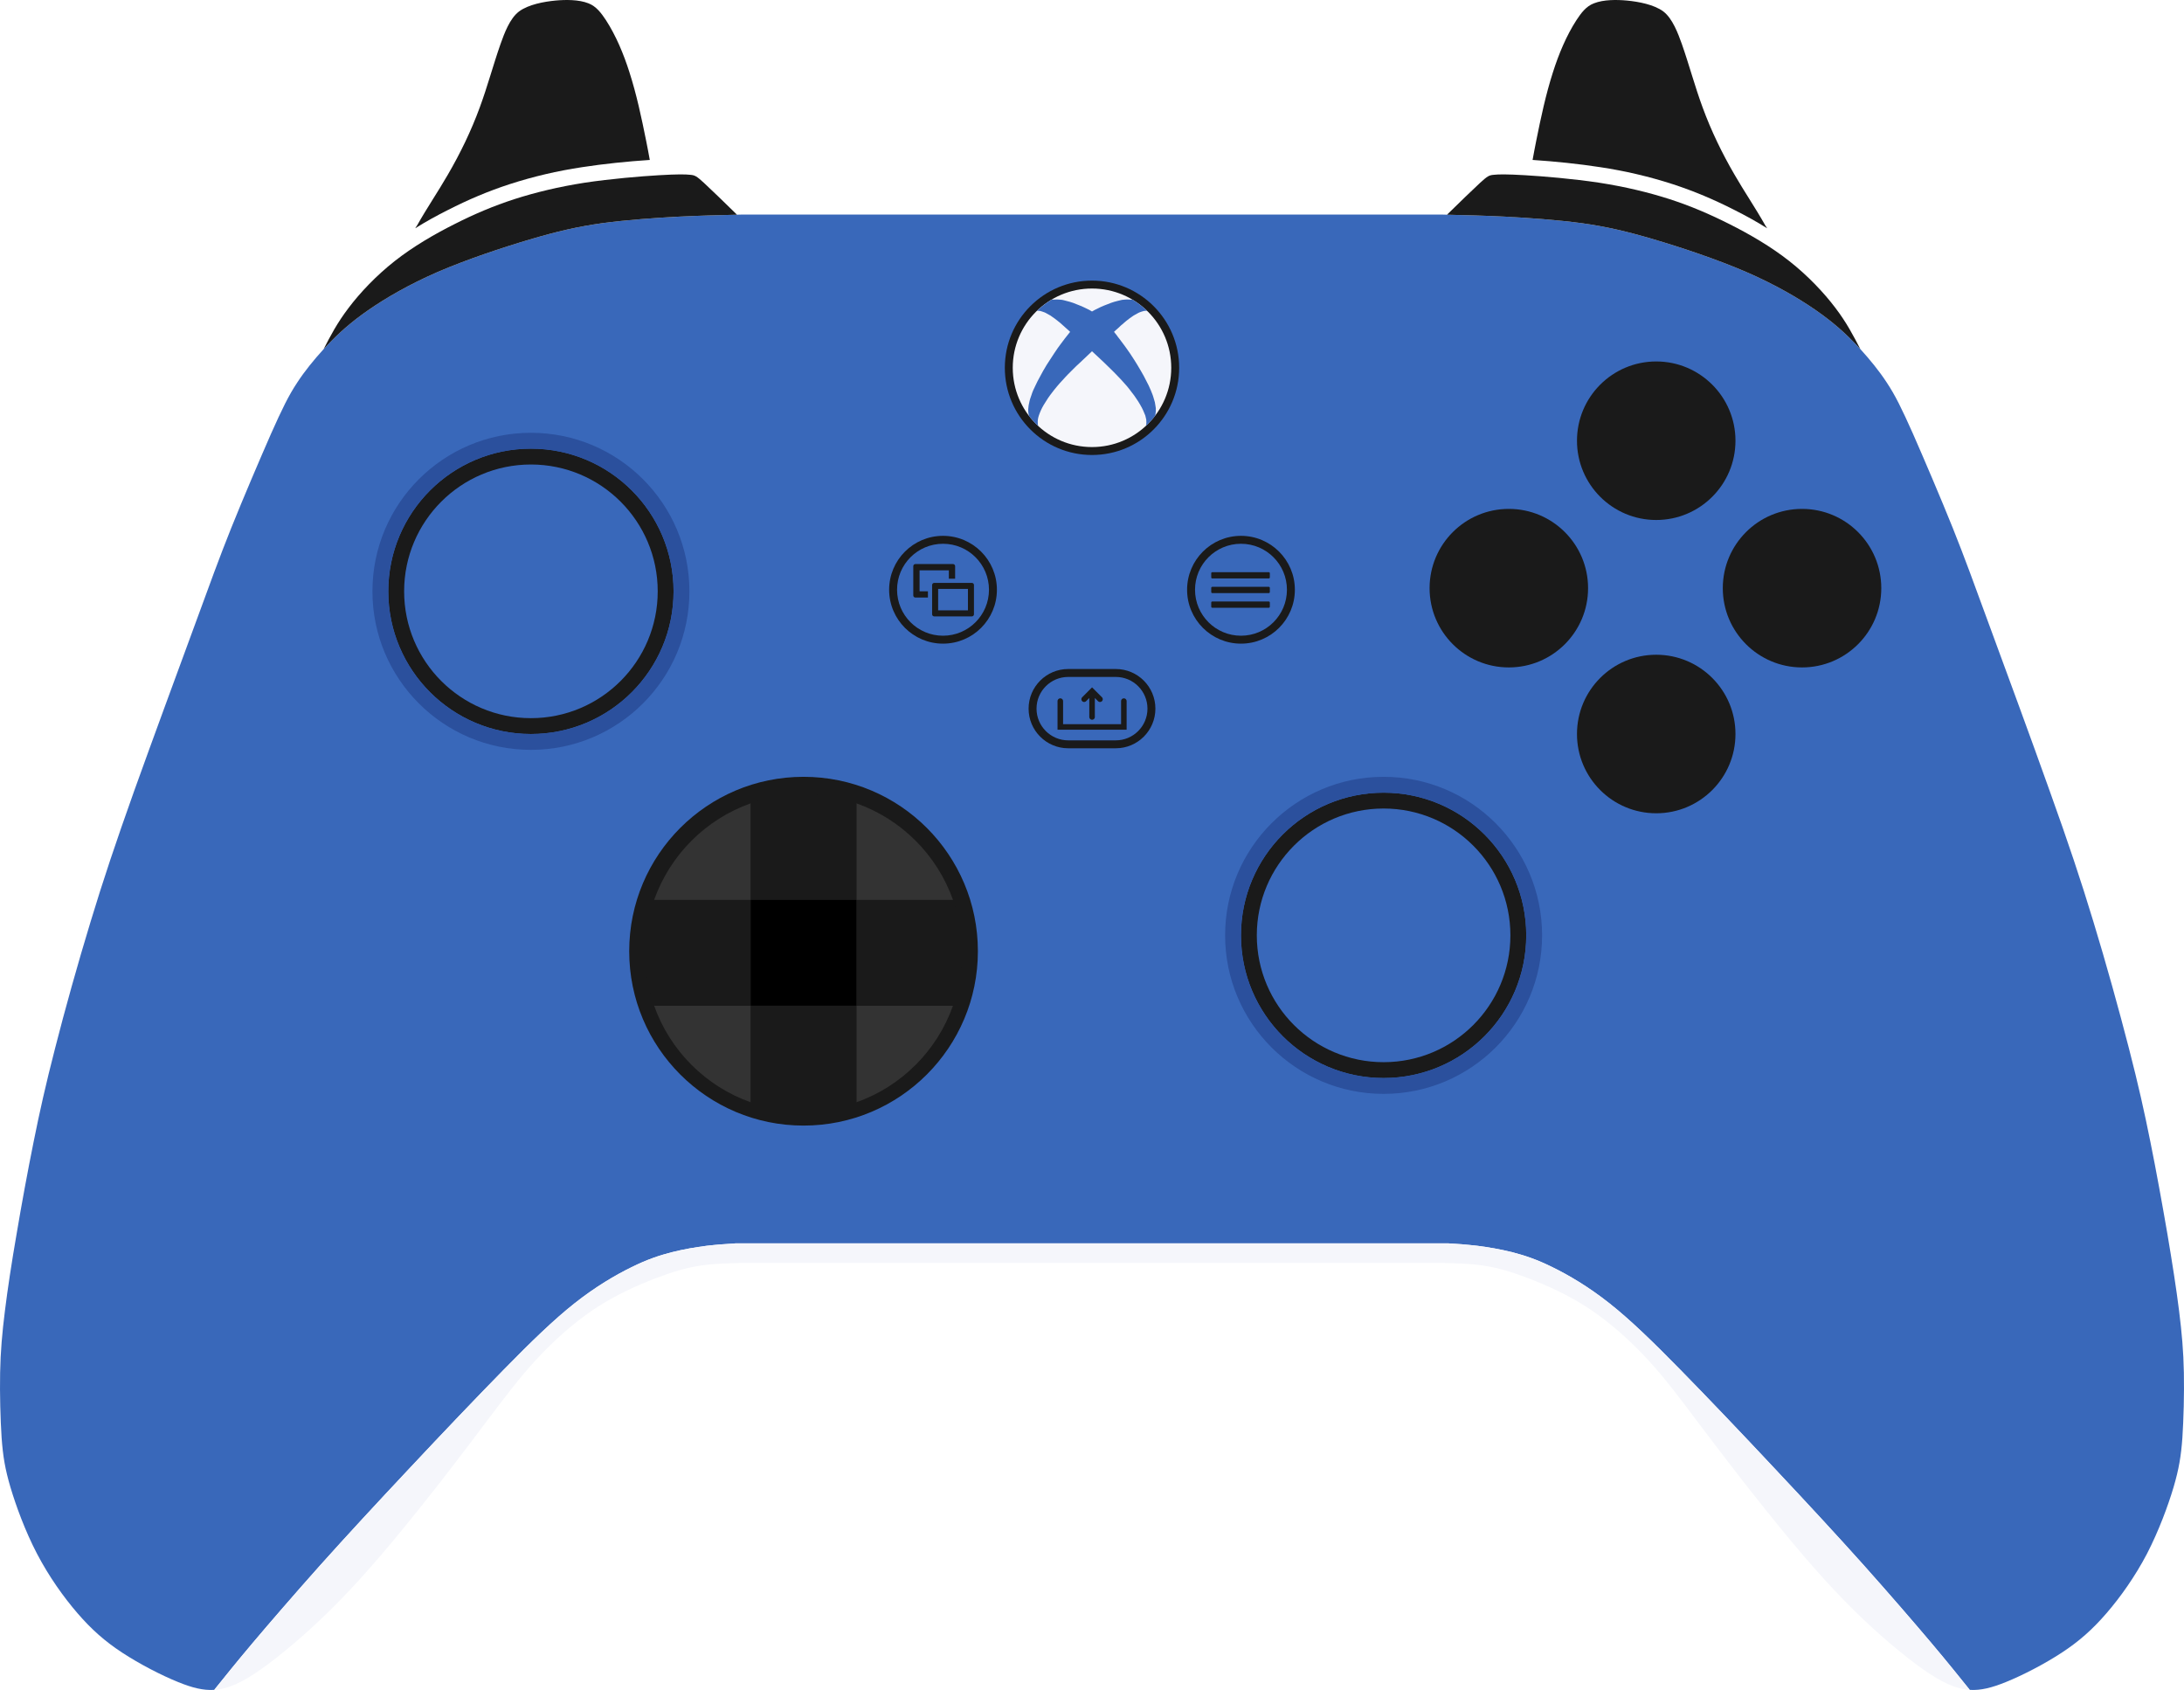
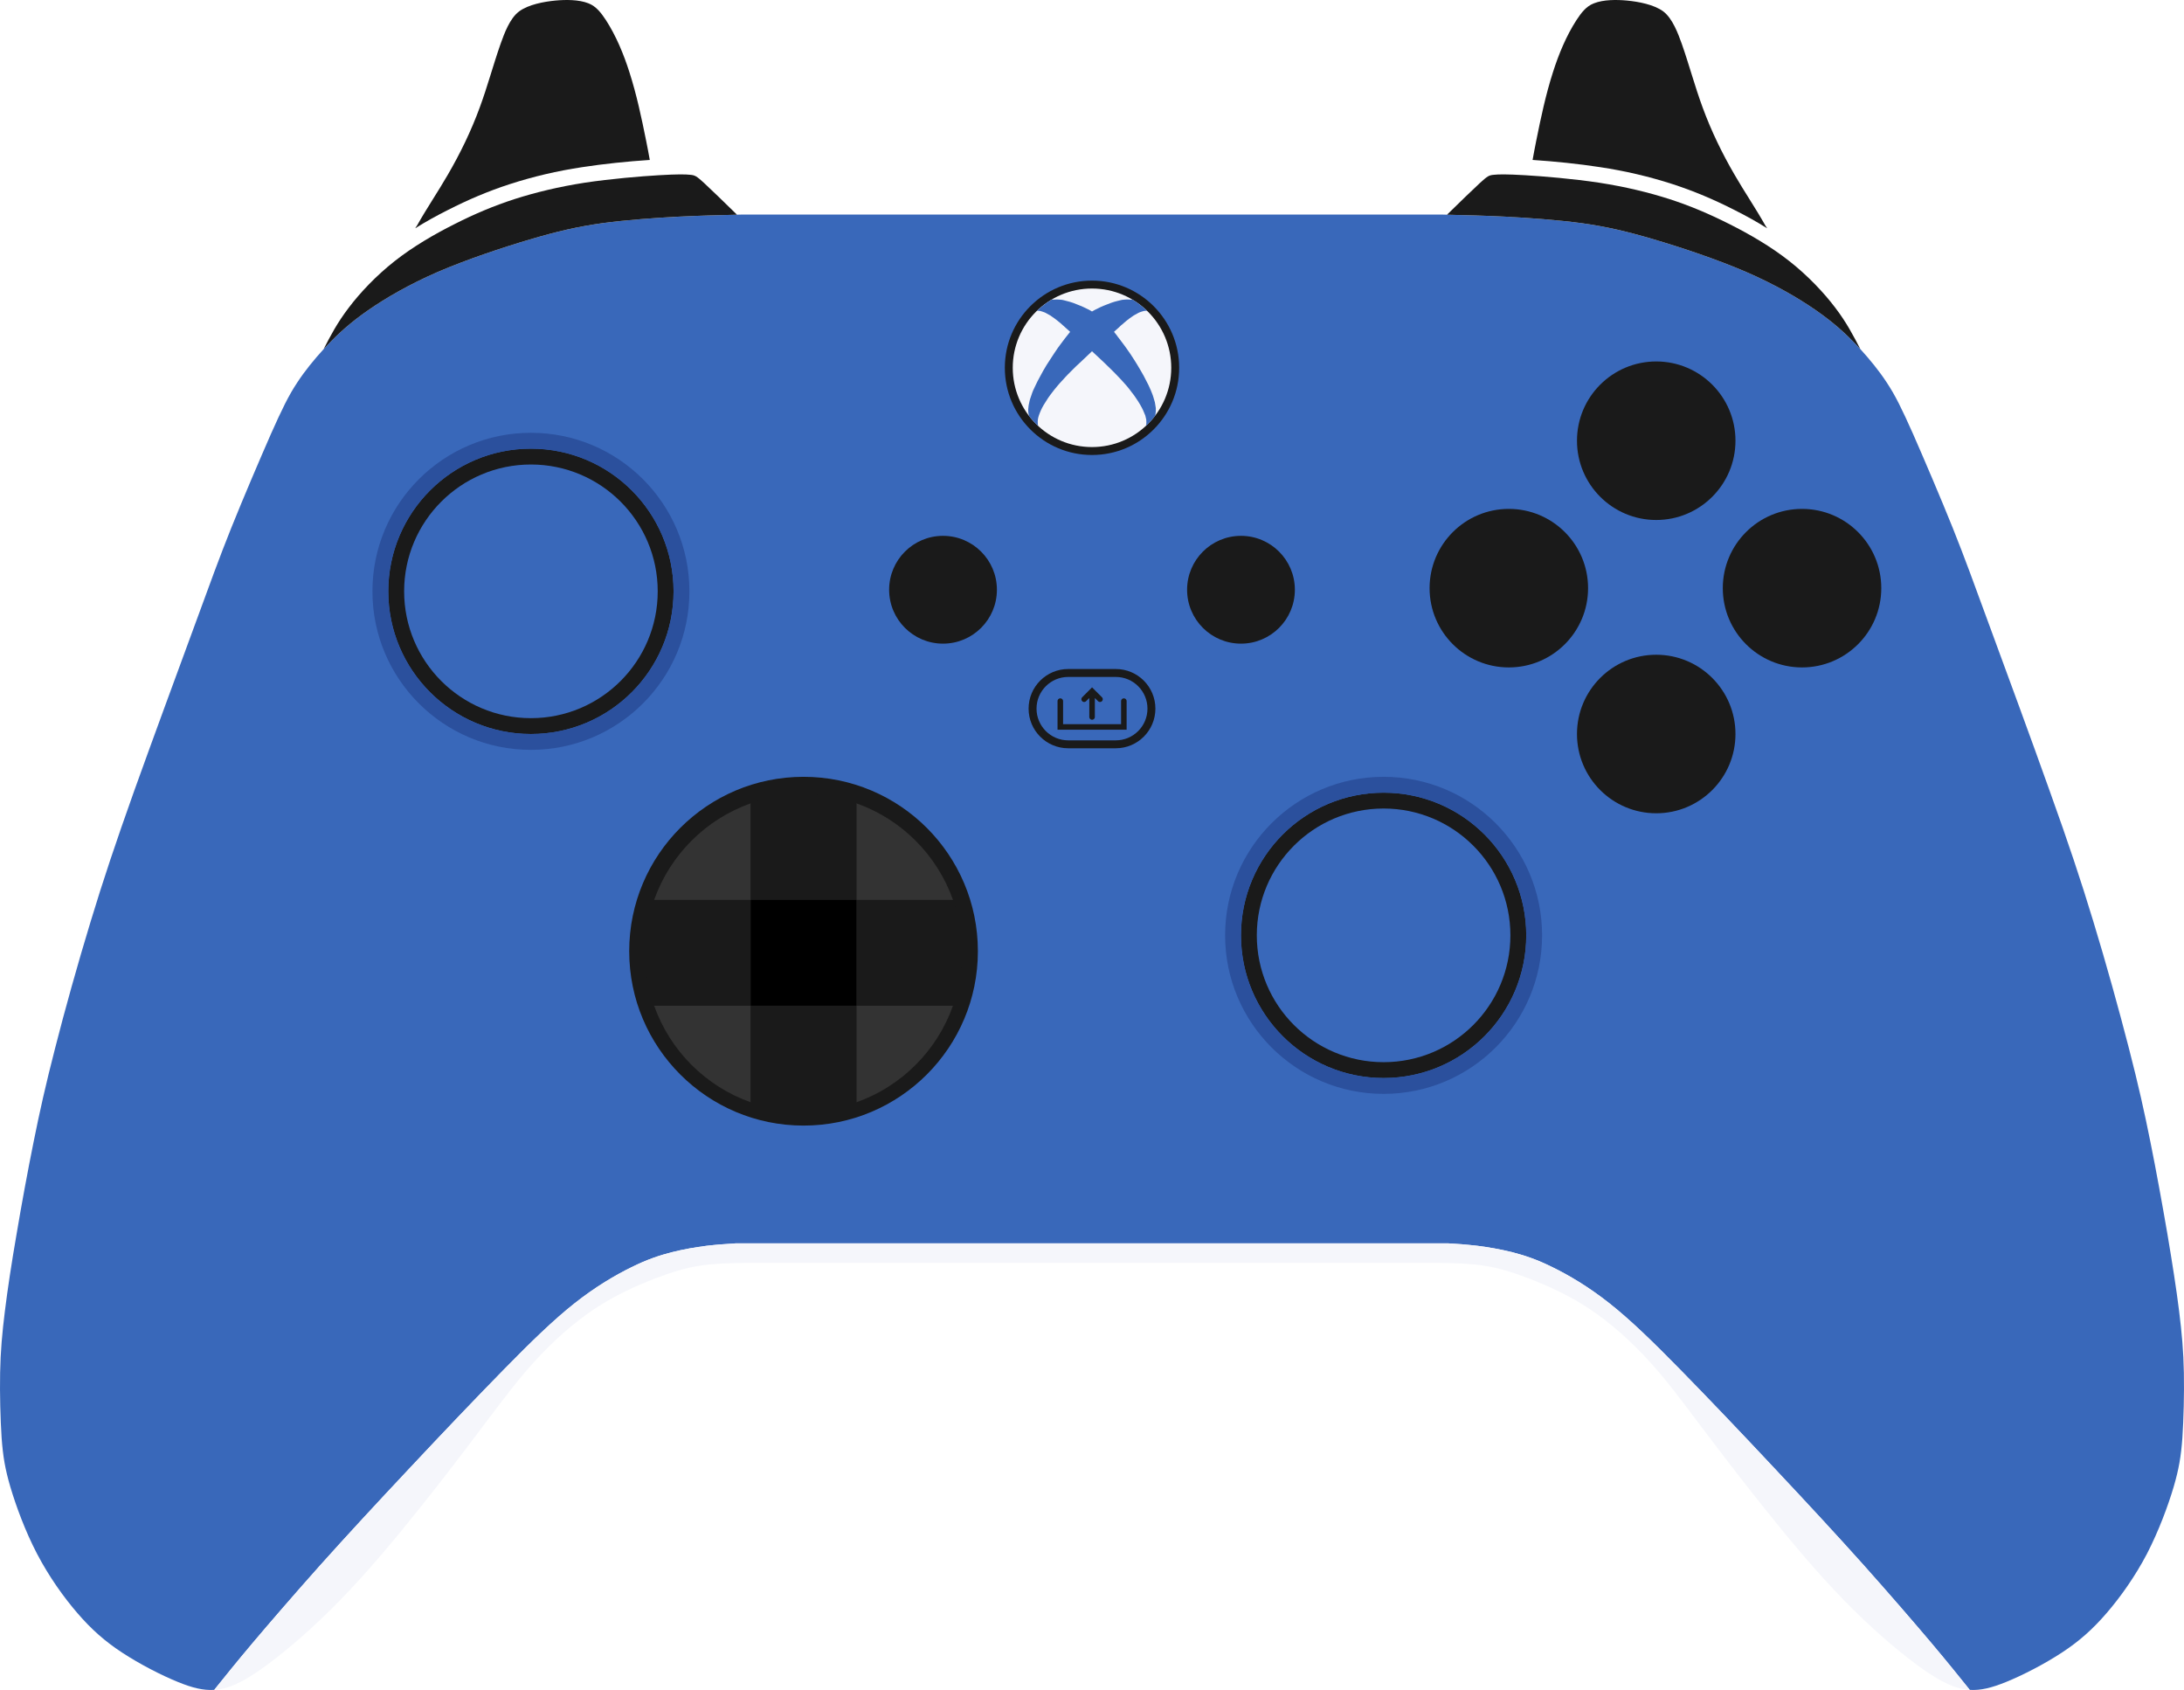
<svg xmlns="http://www.w3.org/2000/svg" width="1378" height="1066" viewBox="0 0 1378 1066" fill="none">
  <path fill-rule="evenodd" clip-rule="evenodd" d="M909.963 135.352C910.997 135.352 911.946 135.352 912.98 135.438C924.188 135.697 935.568 135.956 949.448 136.646C964.622 137.421 982.64 138.714 998.072 140.783C1013.42 142.939 1026.18 145.87 1043.68 151.043C1061.18 156.216 1083.42 163.63 1101.79 171.562C1120.24 179.579 1134.81 188.114 1145.75 195.701C1156.79 203.374 1164.2 210.099 1171.27 217.514C1172.14 218.376 1172.91 219.324 1173.77 220.186C1179.89 226.91 1185.67 233.98 1190.41 241.222C1195.84 249.412 1199.9 257.689 1207.05 273.725C1214.12 289.846 1224.38 313.813 1232.14 333.125C1239.9 352.523 1245.24 367.352 1255.68 395.802C1266.11 424.166 1281.63 466.238 1293.26 498.913C1304.99 531.588 1312.83 554.952 1320.85 581.419C1328.96 607.973 1337.15 637.63 1343.18 660.994C1349.22 684.358 1353.01 701.428 1356.8 720.309C1360.6 739.103 1364.3 759.709 1367.49 778.158C1370.6 796.607 1373.18 812.988 1374.91 826.954C1376.63 840.834 1377.67 852.301 1377.92 865.923C1378.18 879.458 1377.75 895.149 1376.98 906.96C1376.11 918.685 1374.82 926.531 1371.37 938.256C1367.84 950.067 1362.06 965.672 1354.65 980.069C1347.15 994.381 1337.92 1007.4 1329.04 1017.66C1320.25 1027.83 1311.89 1035.25 1300.85 1042.49C1289.9 1049.64 1276.28 1056.71 1265.59 1061.02C1256.62 1064.64 1249.73 1066.37 1242.83 1065.94C1236.02 1057.49 1229.21 1048.95 1218.52 1036.28C1207.74 1023.52 1193.09 1006.54 1176.1 987.483C1159.12 968.517 1139.72 947.567 1119.37 925.928C1099.03 904.202 1077.65 881.786 1060.06 863.854C1042.47 845.921 1028.59 832.472 1015.4 822.04C1002.21 811.608 989.537 804.194 979.45 799.28C969.363 794.28 961.777 791.866 954.19 789.883C946.604 787.986 939.017 786.693 932.206 785.831C925.481 785.055 919.532 784.624 913.67 784.279H464.33C458.468 784.624 452.519 785.055 445.795 785.831C438.984 786.693 431.397 787.986 423.811 789.883C416.224 791.866 408.637 794.28 398.55 799.28C388.463 804.194 375.79 811.608 362.6 822.04C349.409 832.472 335.529 845.921 317.941 863.854C300.354 881.786 278.973 904.202 258.627 925.928C238.281 947.567 218.883 968.517 201.899 987.483C184.916 1006.54 170.259 1023.52 159.482 1036.28C148.792 1048.95 141.982 1057.49 135.171 1065.94C128.274 1066.37 121.29 1064.64 112.41 1061.02C101.72 1056.71 88.098 1049.64 77.149 1042.49C66.114 1035.25 57.752 1027.83 48.958 1017.66C40.078 1007.4 30.853 994.381 23.352 980.069C15.852 965.672 10.163 950.067 6.628 938.256C3.179 926.531 1.886 918.685 1.023 906.96C0.248 895.149 -0.183 879.458 0.075 865.923C0.334 852.301 1.369 840.834 3.093 826.954C4.817 812.988 7.317 796.607 10.507 778.158C13.611 759.709 17.404 739.103 21.197 720.309C24.991 701.428 28.785 684.358 34.819 660.994C40.768 637.63 49.044 607.973 57.148 581.419C65.166 554.952 73.012 531.588 84.65 498.913C96.375 466.238 111.893 424.166 122.325 395.802C132.757 367.352 138.102 352.523 145.861 333.125C153.62 313.813 163.88 289.846 170.949 273.725C178.105 257.689 182.156 249.412 187.588 241.222C192.33 233.98 198.106 226.91 204.227 220.186C205.002 219.323 205.865 218.376 206.728 217.514C213.797 210.099 221.211 203.374 232.246 195.701C243.195 188.114 257.765 179.579 276.128 171.562C294.577 163.63 316.82 156.216 334.321 151.043C351.822 145.87 364.582 142.939 379.928 140.783C395.36 138.714 413.378 137.421 428.552 136.646C442.432 135.956 453.812 135.697 465.02 135.438C466.054 135.352 467.003 135.352 468.037 135.352H909.963Z" fill="#3968BA" />
  <path fill-rule="evenodd" clip-rule="evenodd" d="M689 784.279C614.082 784.279 539.249 784.279 464.33 784.279C458.468 784.624 452.519 785.055 445.795 785.831C438.984 786.693 431.397 787.986 423.81 789.883C416.224 791.866 408.637 794.28 398.55 799.28C388.463 804.194 375.79 811.608 362.599 822.04C349.409 832.472 335.529 845.921 317.941 863.854C300.354 881.786 278.973 904.202 258.627 925.927C238.281 947.567 218.883 968.517 201.899 987.484C184.915 1006.54 170.259 1023.52 159.483 1036.28C148.792 1048.95 141.981 1057.49 135.171 1065.94C136.55 1065.85 137.929 1065.68 139.309 1065.42C147.758 1063.78 156.724 1058.95 169.225 1049.64C181.725 1040.33 197.847 1026.54 214.659 1009.3C231.47 992.053 248.971 971.189 264.921 951.188C280.87 931.272 295.267 912.219 306.992 896.615C318.803 881.01 327.856 868.854 338.805 857.129C349.754 845.318 362.427 834.024 375.445 825.403C388.463 816.781 401.826 810.919 412.861 806.608C423.897 802.384 432.69 799.711 441.915 798.332C451.054 796.952 460.537 796.78 470.107 796.607C543.042 796.607 616.064 796.607 689 796.607C761.936 796.607 834.958 796.607 907.894 796.607C917.377 796.78 926.947 796.952 936.086 798.332C945.31 799.711 954.104 802.384 965.139 806.608C976.174 810.919 989.537 816.781 1002.56 825.403C1015.57 834.024 1028.25 845.318 1039.2 857.129C1050.14 868.854 1059.2 881.01 1070.92 896.615C1082.73 912.219 1097.13 931.272 1113.08 951.188C1129.03 971.189 1146.53 992.053 1163.34 1009.3C1180.15 1026.54 1196.28 1040.33 1208.78 1049.64C1221.28 1058.95 1230.24 1063.78 1238.61 1065.42C1240.07 1065.68 1241.45 1065.85 1242.83 1065.94C1236.02 1057.49 1229.21 1048.95 1218.52 1036.28C1207.74 1023.52 1193.09 1006.54 1176.1 987.484C1159.12 968.517 1139.72 947.567 1119.37 925.927C1099.03 904.202 1077.65 881.786 1060.06 863.854C1042.47 845.921 1028.59 832.472 1015.4 822.04C1002.21 811.608 989.537 804.194 979.45 799.28C969.364 794.28 961.777 791.866 954.19 789.883C946.603 787.986 939.017 786.693 932.206 785.831C925.481 785.055 919.533 784.624 913.67 784.279C838.752 784.279 763.919 784.279 689 784.279Z" fill="#F5F6FB" />
  <path fill-rule="evenodd" clip-rule="evenodd" d="M261.988 144C268.673 139.775 275.614 135.982 282.641 132.447C295.325 125.98 308.094 120.548 321.634 116.151C336.545 111.323 351.714 107.788 367.225 105.46C381.28 103.304 395.677 101.839 409.988 100.89C409.217 96.838 408.531 92.786 407.674 88.733C404.761 74.249 401.676 59.678 397.134 45.538C393.534 34.243 388.735 22.603 382.308 12.688C379.394 8.291 376.223 3.98 371.253 2.083C365.168 -0.331 356.77 -0.245 350.343 0.359C343.23 1.048 333.289 2.859 327.461 7.256C321.634 11.653 318.206 21.051 315.806 27.776C311.179 40.968 307.579 54.59 302.695 67.782C297.296 82.526 290.44 96.666 282.556 110.202C276.385 120.893 269.444 131.067 263.359 141.845L263.188 142.189L262.931 142.534C262.588 143.052 262.331 143.483 261.988 144Z" fill="#1A1A1A" />
  <path fill-rule="evenodd" clip-rule="evenodd" d="M1114.99 144C1108.3 139.775 1101.36 135.982 1094.34 132.447C1081.65 125.98 1068.88 120.548 1055.34 116.151C1040.43 111.323 1025.18 107.788 1009.75 105.46C995.697 103.304 981.3 101.839 966.988 100.89C967.76 96.838 968.445 92.786 969.302 88.733C972.216 74.249 975.301 59.678 979.843 45.538C983.442 34.243 988.241 22.603 994.669 12.688C997.582 8.291 1000.67 3.98 1005.72 2.083C1011.81 -0.331 1020.21 -0.245 1026.63 0.359C1033.75 1.048 1043.69 2.859 1049.52 7.256C1055.26 11.653 1058.77 21.051 1061.17 27.776C1065.8 40.968 1069.4 54.59 1074.28 67.782C1079.68 82.526 1086.54 96.666 1094.42 110.202C1100.59 120.893 1107.53 131.067 1113.62 141.845L1113.79 142.189L1114.05 142.534C1114.39 143.052 1114.65 143.483 1114.99 144Z" fill="#1A1A1A" />
  <path fill-rule="evenodd" clip-rule="evenodd" d="M379.928 140.783C395.36 138.714 413.379 137.421 428.552 136.645C442.432 135.956 453.812 135.697 465.02 135.438C456.83 127.42 448.64 119.489 444.07 115.264C439.415 111.04 438.467 110.523 435.535 110.264C432.518 109.919 427.604 109.833 415.793 110.523C404.068 111.212 385.446 112.764 368.807 115.264C352.254 117.851 337.77 121.385 324.58 125.61C311.303 129.921 299.32 135.007 286.732 141.387C274.059 147.767 260.782 155.44 249.058 164.665C237.333 173.889 227.16 184.666 220.004 194.149C212.762 203.633 208.451 211.909 204.227 220.186C205.003 219.324 205.865 218.375 206.727 217.513C213.797 210.099 221.211 203.374 232.246 195.701C243.195 188.115 257.765 179.579 276.128 171.562C294.578 163.63 316.821 156.216 334.322 151.043C351.823 145.87 364.582 142.939 379.928 140.783Z" fill="#1A1A1A" />
  <path fill-rule="evenodd" clip-rule="evenodd" d="M933.93 115.264C929.361 119.489 921.171 127.42 912.98 135.438C924.188 135.697 935.568 135.956 949.448 136.645C964.622 137.421 982.64 138.714 998.072 140.783C1013.42 142.939 1026.18 145.87 1043.68 151.043C1061.18 156.216 1083.42 163.63 1101.79 171.562C1120.24 179.579 1134.81 188.115 1145.75 195.701C1156.79 203.374 1164.2 210.099 1171.27 217.513C1172.14 218.375 1172.91 219.324 1173.77 220.186C1169.46 211.909 1165.24 203.633 1158 194.149C1150.84 184.666 1140.67 173.889 1128.94 164.665C1117.22 155.44 1103.94 147.767 1091.27 141.387C1078.59 135.007 1066.7 129.921 1053.42 125.61C1040.23 121.385 1025.75 117.851 1009.11 115.264C992.555 112.764 973.933 111.212 962.208 110.523C950.397 109.833 945.483 109.919 942.465 110.264C939.534 110.523 938.586 111.04 933.93 115.264Z" fill="#1A1A1A" />
  <circle cx="507" cy="600" r="110" fill="#1A1A1A" />
  <path d="M473.69 695.309C445.276 685.266 422.756 662.747 412.713 634.333H473.69V695.309Z" fill="#333333" />
  <path d="M601.31 634.333C591.267 662.747 568.747 685.266 540.333 695.309V634.333H601.31Z" fill="#333333" />
  <path d="M540.333 506.714C568.747 516.757 591.267 539.277 601.31 567.691H540.333V506.714Z" fill="#333333" />
  <path d="M473.69 567.691H412.713C422.756 539.277 445.276 516.757 473.69 506.714V567.691Z" fill="#333333" />
  <path d="M473.667 634.334H412.691C409.006 623.907 407 612.688 407 601C407 589.312 409.005 578.093 412.69 567.667H473.667V634.334Z" fill="#1A1A1A" />
  <path d="M601.31 567.667C604.995 578.093 607 589.312 607 601C607 612.688 604.994 623.908 601.309 634.334H540.333V567.667H601.31Z" fill="#1A1A1A" />
  <path d="M540.334 695.309C529.908 698.994 518.688 701 507 701C495.312 701 484.093 698.994 473.667 695.309V634.333H540.334V695.309Z" fill="#1A1A1A" />
  <path d="M507 501C518.688 501 529.908 503.005 540.334 506.69V567.667H473.667V506.69C484.093 503.005 495.312 501 507 501Z" fill="#1A1A1A" />
  <rect x="473.667" y="567.667" width="66.667" height="66.667" fill="black" />
  <circle cx="334.988" cy="373" r="90" fill="#1A1A1A" />
  <path d="M334.988 453C379.171 453 414.988 417.183 414.988 373C414.988 328.817 379.171 293 334.988 293C290.806 293 254.988 328.817 254.988 373C254.988 417.183 290.806 453 334.988 453Z" fill="#3968BA" />
  <path fill-rule="evenodd" clip-rule="evenodd" d="M334.988 273C390.217 273 434.988 317.772 434.988 373C434.988 428.228 390.217 473 334.988 473C279.76 473 234.988 428.228 234.988 373C234.988 317.772 279.76 273 334.988 273ZM334.988 283C285.283 283 244.988 323.294 244.988 373C244.988 422.706 285.283 463 334.988 463C384.694 463 424.988 422.706 424.988 373C424.988 323.294 384.694 283 334.988 283Z" fill="#2B509D" />
  <circle cx="872.988" cy="590" r="90" fill="#1A1A1A" />
  <path d="M872.988 670C917.171 670 952.988 634.183 952.988 590C952.988 545.817 917.171 510 872.988 510C828.805 510 792.988 545.817 792.988 590C792.988 634.183 828.805 670 872.988 670Z" fill="#3968BA" />
  <path fill-rule="evenodd" clip-rule="evenodd" d="M872.988 490C928.217 490 972.988 534.772 972.988 590C972.988 645.228 928.217 690 872.988 690C817.76 690 772.988 645.228 772.988 590C772.988 534.772 817.76 490 872.988 490ZM872.988 500C823.283 500 782.988 540.294 782.988 590C782.988 639.706 823.283 680 872.988 680C922.694 680 962.988 639.706 962.988 590C962.988 540.294 922.694 500 872.988 500Z" fill="#2B509D" />
  <path d="M1045 513C1072.61 513 1095 490.614 1095 463C1095 435.386 1072.61 413 1045 413C1017.39 413 995 435.386 995 463C995 490.614 1017.39 513 1045 513Z" fill="#1A1A1A" />
  <path d="M1137 421C1164.61 421 1187 398.614 1187 371C1187 343.386 1164.61 321 1137 321C1109.39 321 1087 343.386 1087 371C1087 398.614 1109.39 421 1137 421Z" fill="#1A1A1A" />
  <path d="M952 421C979.614 421 1002 398.614 1002 371C1002 343.386 979.614 321 952 321C924.386 321 902 343.386 902 371C902 398.614 924.386 421 952 421Z" fill="#1A1A1A" />
  <path d="M1045 328C1072.61 328 1095 305.614 1095 278C1095 250.386 1072.61 228 1045 228C1017.39 228 995 250.386 995 278C995 305.614 1017.39 328 1045 328Z" fill="#1A1A1A" />
  <rect x="649" y="422" width="80" height="50" rx="25" fill="#1A1A1A" />
  <rect x="654" y="427" width="70" height="40" rx="20" fill="#3968BA" />
  <path d="M669 442.25V458.548H709.096V442.25M689.048 452.25V436M684.048 441.05L689.048 436.05L694.048 441.05" stroke="#1A1A1A" stroke-width="3.5" stroke-linecap="round" />
  <circle cx="783" cy="372" r="34" fill="#1A1A1A" />
-   <path d="M783 401C799.016 401 812 388.016 812 372C812 355.984 799.016 343 783 343C766.984 343 754 355.984 754 372C754 388.016 766.984 401 783 401Z" fill="#3968BA" />
-   <path d="M764.892 360.912H800.536C800.898 360.912 801.201 361.206 801.201 361.569V364.213C801.201 364.575 800.898 364.87 800.536 364.87H764.892C764.53 364.87 764.235 364.575 764.235 364.213V361.569C764.235 361.206 764.53 360.912 764.9 360.912H764.892Z" fill="#1A1A1A" />
-   <path d="M764.892 370.16H800.536C800.898 370.16 801.201 370.455 801.201 370.817V373.461C801.201 373.824 800.898 374.118 800.536 374.118H764.892C764.53 374.118 764.235 373.824 764.235 373.461V370.817C764.235 370.455 764.53 370.16 764.9 370.16H764.892Z" fill="#1A1A1A" />
-   <path d="M764.892 379.408H800.536C800.898 379.408 801.201 379.703 801.201 380.065V382.71C801.201 383.072 800.898 383.366 800.536 383.366H764.892C764.53 383.366 764.235 383.072 764.235 382.71V380.065C764.235 379.703 764.53 379.408 764.9 379.408H764.892Z" fill="#1A1A1A" />
  <circle cx="595" cy="372" r="34" fill="#1A1A1A" />
-   <path d="M595 401C611.016 401 624 388.016 624 372C624 355.984 611.016 343 595 343C578.984 343 566 355.984 566 372C566 388.016 578.984 401 595 401Z" fill="#3968BA" />
-   <path fill-rule="evenodd" clip-rule="evenodd" d="M580.2 372.968V359.753H598.682V365.034H602.638V357.108C602.638 356.384 602.049 355.794 601.317 355.794H577.557C576.833 355.794 576.235 356.384 576.235 357.108V375.604C576.235 376.337 576.833 376.926 577.557 376.926H585.477V372.968H580.2Z" fill="#1A1A1A" />
-   <path fill-rule="evenodd" clip-rule="evenodd" d="M591.924 371.485H610.718V385.011H591.924V371.485ZM613.201 367.678H589.441C588.709 367.678 588.119 368.268 588.119 369V387.496C588.119 388.22 588.709 388.81 589.441 388.818L613.201 388.81C613.933 388.81 614.522 388.22 614.522 387.496V369C614.522 368.268 613.933 367.678 613.201 367.678Z" fill="#1A1A1A" />
  <circle cx="689" cy="232" r="55" fill="#1A1A1A" />
  <circle cx="689" cy="232" r="50" fill="#F5F6FB" />
  <path fill-rule="evenodd" clip-rule="evenodd" d="M700.813 232.778C702.02 233.985 703.227 235.106 704.262 236.227C705.383 237.434 706.417 238.468 707.624 239.761C708.745 240.968 710.038 242.434 711.159 243.727C712.28 245.107 713.314 246.4 714.176 247.607C715.125 248.727 715.9 249.848 716.762 251.141C717.711 252.521 718.745 254.072 719.435 255.366C720.211 256.659 720.728 257.693 721.245 258.814C721.763 259.935 722.28 261.142 722.625 262.09C722.883 263.125 723.056 263.901 723.228 264.676C723.315 265.366 723.315 266.056 723.315 266.573C723.315 267.09 723.228 267.435 723.228 267.78C723.142 268.125 723.056 268.383 722.97 268.728C725.125 266.745 727.108 264.59 728.832 262.263C728.918 262.09 728.918 261.918 729.005 261.573C729.005 261.314 729.177 260.711 729.177 260.193C729.263 259.676 729.263 259.159 729.263 258.728C729.263 258.211 729.263 257.866 729.263 257.435C729.177 256.917 729.091 256.4 729.005 255.797C728.918 255.107 728.746 254.417 728.66 253.728C728.487 253.038 728.315 252.434 728.056 251.659C727.884 250.883 727.539 250.021 727.28 249.158C726.935 248.21 726.591 247.434 726.16 246.313C725.728 245.279 725.125 244.072 724.694 243.037C724.177 242.089 723.832 241.313 723.315 240.365C722.883 239.417 722.28 238.296 721.677 237.175C721.073 236.141 720.556 235.192 719.866 233.985C719.176 232.865 718.314 231.399 717.625 230.192C716.935 229.071 716.331 228.123 715.642 227.002C714.866 225.795 713.918 224.33 713.055 223.036C712.193 221.743 711.417 220.623 710.642 219.588C709.952 218.553 709.262 217.691 708.486 216.657C707.71 215.622 706.848 214.415 706.159 213.553C705.469 212.691 705.038 212.174 704.607 211.484C704.089 210.881 703.486 210.105 702.882 209.329C703.4 208.812 703.745 208.467 704.176 208.122C704.607 207.691 705.124 207.26 705.641 206.829C706.159 206.312 706.762 205.794 707.279 205.277C707.883 204.846 708.4 204.329 709.004 203.811C709.521 203.38 710.124 202.863 710.728 202.346C711.417 201.829 712.021 201.311 712.624 200.88C713.314 200.449 713.831 200.018 714.349 199.673C714.866 199.242 715.383 198.984 715.814 198.725C716.331 198.38 716.849 198.121 717.366 197.863C717.883 197.518 718.401 197.346 718.832 197.087C719.349 196.915 719.78 196.742 720.297 196.57C720.814 196.397 721.332 196.225 721.763 196.139C722.108 196.052 722.366 196.052 722.539 196.052C722.711 195.966 722.883 196.052 723.056 196.052C723.228 196.052 723.487 196.052 723.746 196.052C720.987 193.38 717.883 190.966 714.521 188.983C714.004 188.983 713.4 188.983 712.883 188.983C712.366 188.983 711.762 188.897 711.245 188.897C710.728 188.897 710.21 188.983 709.693 188.983C709.176 188.983 708.572 189.069 707.883 189.156C707.107 189.328 706.245 189.5 705.038 189.845C703.917 190.104 702.451 190.535 700.986 191.052C699.434 191.656 697.796 192.259 696.33 192.863C694.865 193.466 693.572 194.07 692.451 194.673C691.33 195.19 690.296 195.708 689.003 196.483C687.796 195.708 686.761 195.19 685.64 194.673C684.433 194.07 683.14 193.466 681.675 192.863C680.209 192.259 678.657 191.656 677.105 191.052C675.554 190.535 674.174 190.104 672.967 189.845C671.847 189.5 670.898 189.328 670.209 189.156C669.433 189.069 668.915 188.983 668.398 188.983C667.881 188.983 667.364 188.897 666.76 188.897C666.243 188.897 665.726 188.983 665.208 188.983C664.605 188.983 664.088 188.983 663.57 188.983C660.208 190.966 657.104 193.38 654.259 196.052C654.518 196.052 654.777 196.052 655.035 196.052C655.208 196.052 655.294 195.966 655.466 196.052C655.725 196.052 655.898 196.052 656.329 196.139C656.673 196.225 657.191 196.397 657.708 196.57C658.225 196.742 658.656 196.915 659.173 197.087C659.691 197.346 660.122 197.518 660.639 197.863C661.156 198.121 661.674 198.38 662.191 198.725C662.708 198.984 663.139 199.242 663.656 199.673C664.174 200.018 664.777 200.449 665.381 200.88C665.984 201.311 666.674 201.829 667.277 202.346C667.881 202.863 668.484 203.38 669.088 203.811C669.605 204.329 670.209 204.846 670.726 205.277C671.329 205.794 671.933 206.312 672.45 206.829C672.967 207.26 673.398 207.691 673.916 208.122C674.26 208.467 674.605 208.812 675.209 209.329C674.605 210.105 674.002 210.881 673.485 211.484C672.967 212.174 672.536 212.691 671.847 213.553C671.243 214.415 670.295 215.622 669.519 216.657C668.743 217.691 668.139 218.553 667.364 219.588C666.674 220.623 665.898 221.743 665.036 223.036C664.174 224.33 663.225 225.795 662.45 227.002C661.674 228.123 661.156 229.071 660.38 230.192C659.691 231.399 658.829 232.865 658.139 233.985C657.449 235.192 656.932 236.141 656.415 237.175C655.811 238.296 655.208 239.417 654.691 240.365C654.173 241.313 653.828 242.089 653.397 243.037C652.88 244.072 652.363 245.279 651.846 246.313C651.414 247.434 651.07 248.21 650.811 249.158C650.466 250.021 650.208 250.883 649.949 251.659C649.69 252.434 649.604 253.038 649.432 253.728C649.259 254.417 649.173 255.107 649.001 255.797C648.914 256.4 648.828 256.917 648.828 257.435C648.742 257.866 648.742 258.211 648.742 258.728C648.742 259.159 648.828 259.676 648.828 260.193C648.914 260.711 649.001 261.314 649.087 261.573C649.173 261.918 649.173 262.09 649.173 262.263C650.983 264.59 652.88 266.745 655.035 268.728C654.949 268.383 654.949 268.125 654.863 267.78C654.777 267.435 654.777 267.09 654.777 266.573C654.691 266.056 654.777 265.366 654.863 264.676C654.949 263.901 655.122 263.125 655.466 262.09C655.811 261.142 656.242 259.935 656.76 258.814C657.277 257.693 657.794 256.659 658.57 255.366C659.346 254.072 660.38 252.521 661.243 251.141C662.105 249.848 662.967 248.727 663.829 247.607C664.777 246.4 665.726 245.107 666.932 243.727C668.053 242.434 669.26 240.968 670.467 239.761C671.588 238.468 672.622 237.434 673.743 236.227C674.864 235.106 675.985 233.985 677.192 232.778C678.399 231.571 679.692 230.278 681.071 229.071C682.364 227.778 683.657 226.571 685.554 224.847C686.589 223.899 687.796 222.778 689.003 221.571C690.296 222.778 691.503 223.899 692.537 224.847C694.348 226.571 695.727 227.778 697.02 229.071C698.313 230.278 699.606 231.571 700.813 232.778Z" fill="#3968BA" />
</svg>
